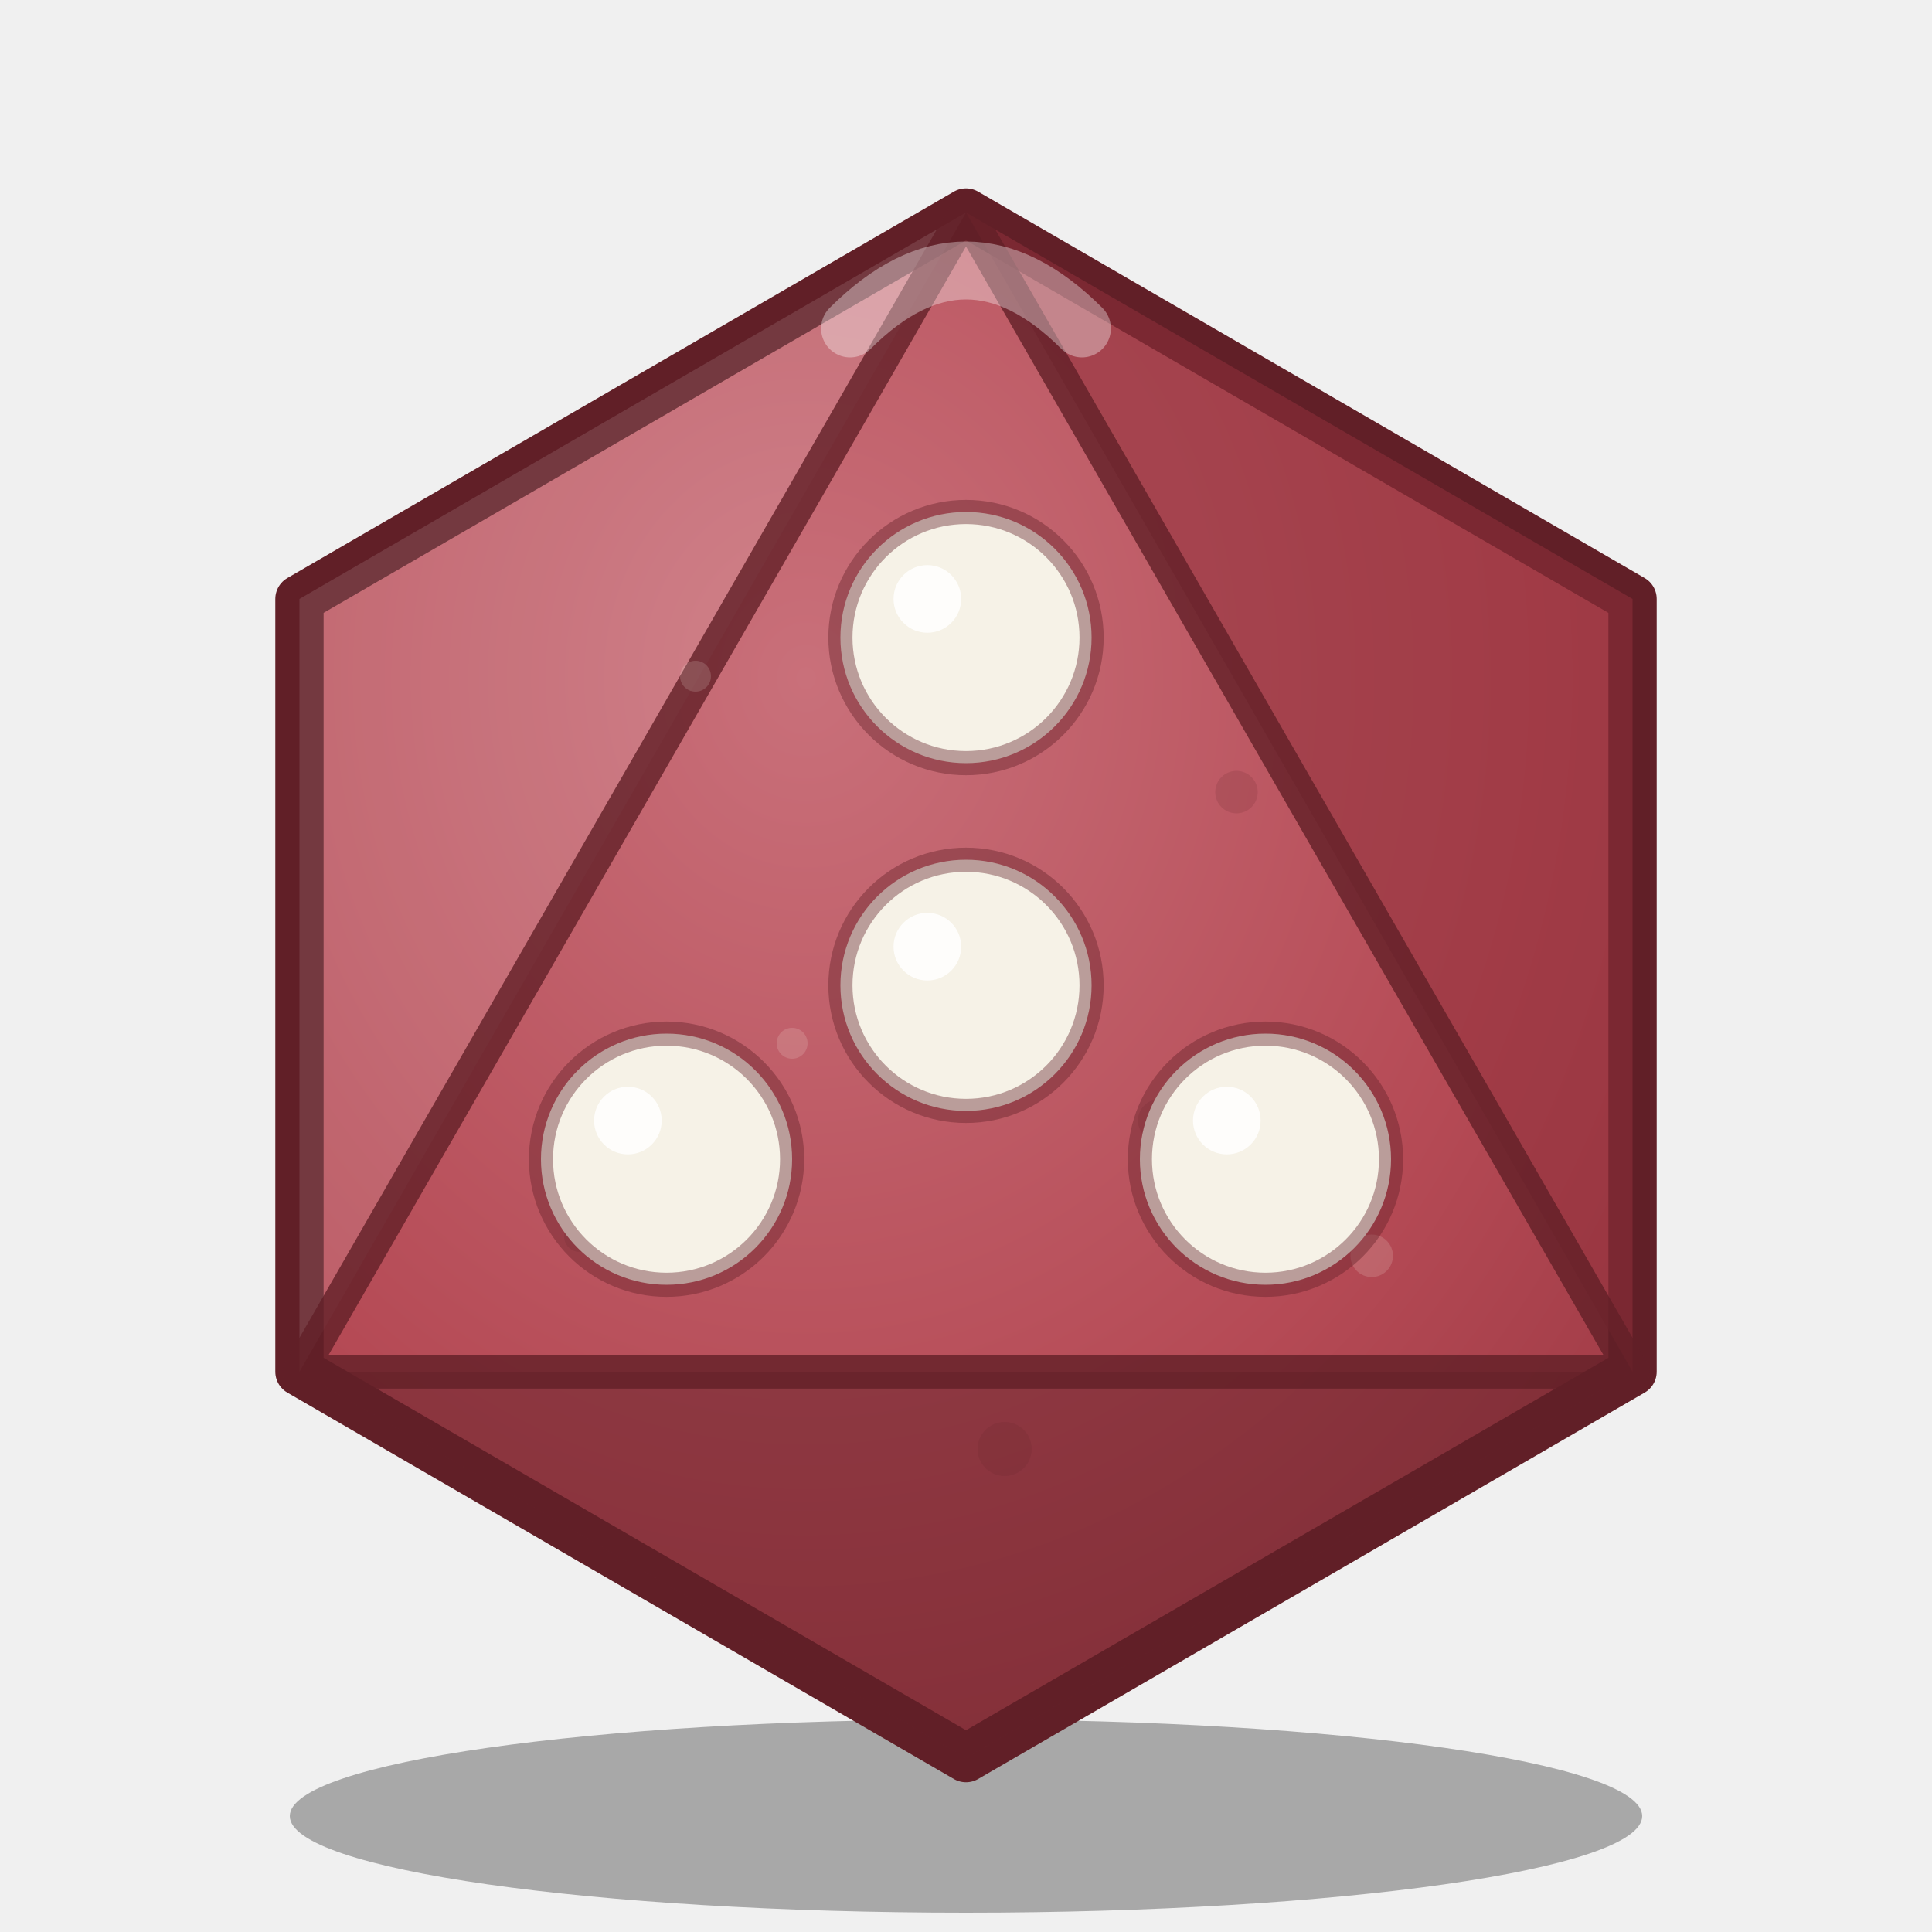
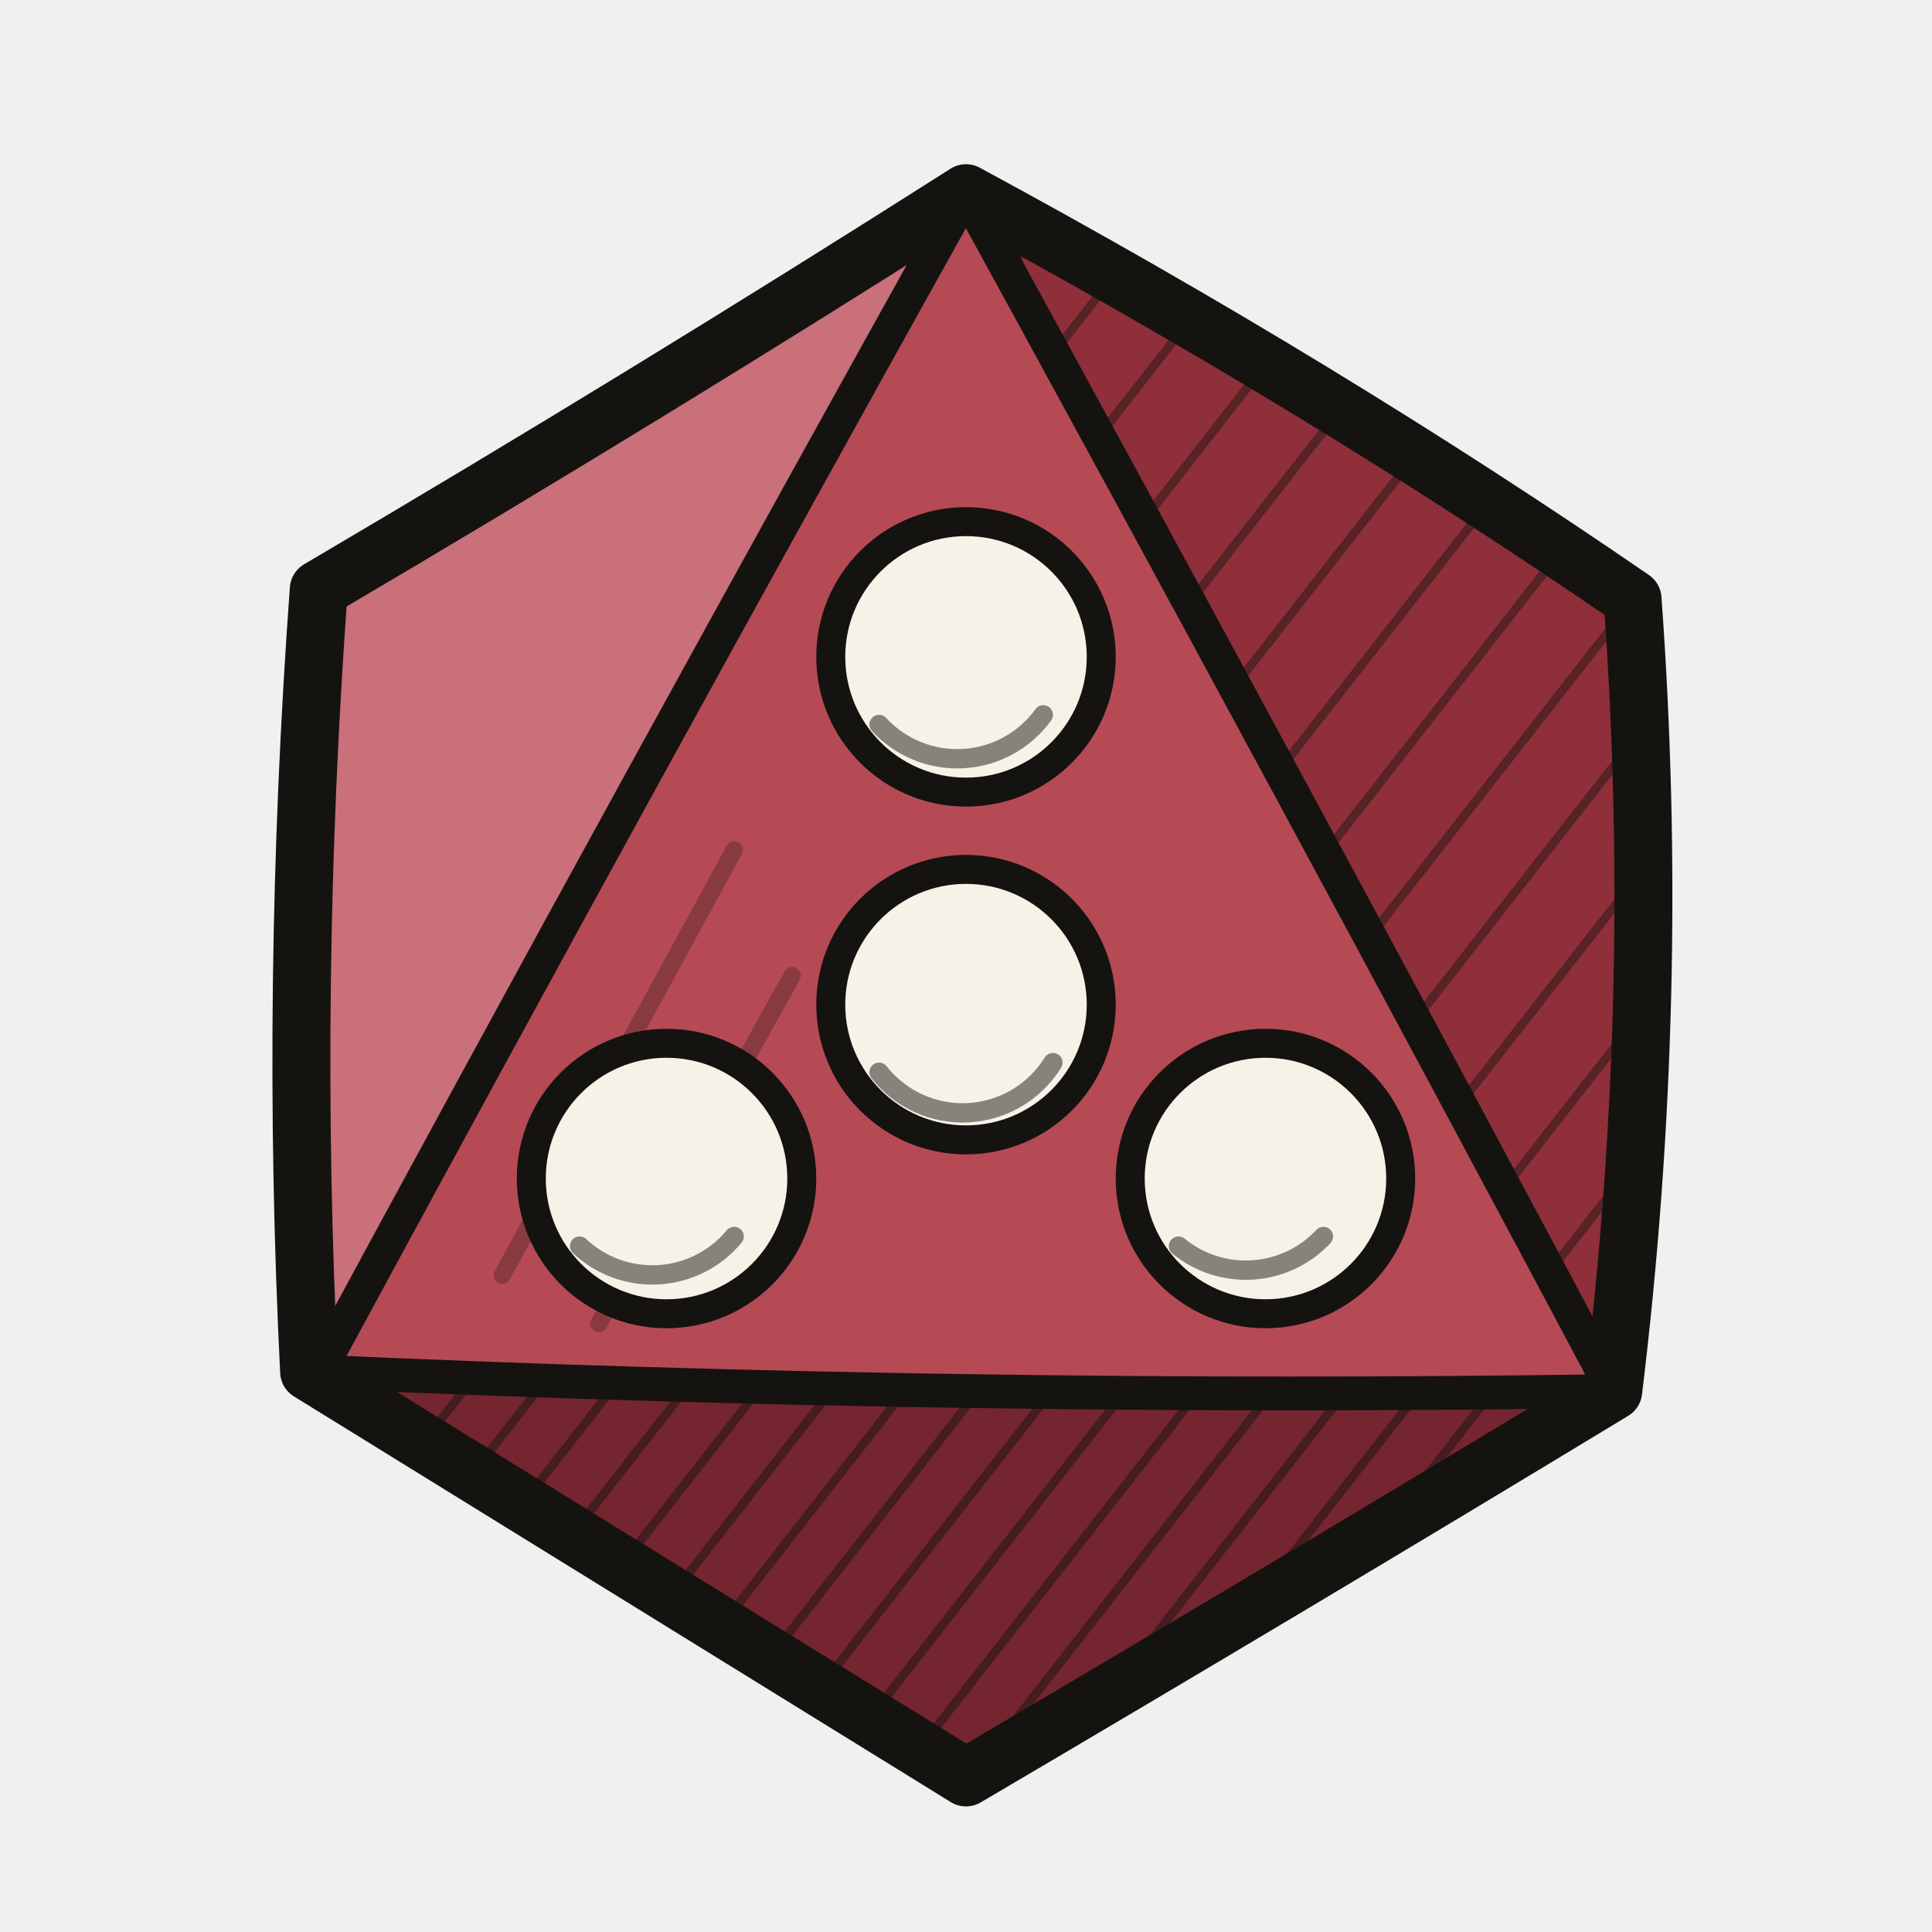
<svg xmlns="http://www.w3.org/2000/svg" viewBox="0 0 200 200">
  <defs>
-     <radialGradient id="body" cx="0.38" cy="0.3" r="1">
-       <stop offset="0%" stop-color="#c9707a" />
-       <stop offset="55%" stop-color="#b54a55" />
-       <stop offset="100%" stop-color="#8f2f3a" />
-     </radialGradient>
+     <pattern id="hatch" width="9" height="9" patternUnits="userSpaceOnUse" patternTransform="rotate(38)">
+       <line x1="0" y1="0" x2="0" y2="9" stroke="#151310" stroke-width="1.8" opacity="0.45" />
+     </pattern>
+     <pattern id="hatchDeep" width="6" height="6" patternUnits="userSpaceOnUse" patternTransform="rotate(38)">
+       <line x1="0" y1="0" x2="0" y2="6" stroke="#151310" stroke-width="1.8" opacity="0.5" />
+     </pattern>
  </defs>
-   <ellipse cx="100" cy="188" rx="70" ry="10" fill="#000000" opacity="0.3" />
-   <path d="M 100 22 L 169 62 L 169 142 L 100 182 L 31 142 L 31 62 Z" fill="url(#body)" stroke="#611f27" stroke-width="5" stroke-linejoin="round" />
-   <path d="M 100 22 L 31 62 L 31 142 Z" fill="#ffffff" opacity="0.12" />
-   <path d="M 100 22 L 169 62 L 169 142 Z" fill="#8f2f3a" opacity="0.55" />
-   <path d="M 31 142 L 100 182 L 169 142 Z" fill="#611f27" opacity="0.5" />
-   <path d="M 100 22 L 169 142 L 31 142 Z" fill="none" stroke="#611f27" stroke-width="3.5" opacity="0.8" stroke-linejoin="round" />
-   <path d="M 88 34 Q 100 22 112 34" stroke="#ffffff" stroke-width="6" opacity="0.35" fill="none" stroke-linecap="round" />
-   <circle cx="72" cy="70" r="1.6" fill="#f6f2e7" opacity="0.16" />
-   <circle cx="128" cy="82" r="2.2" fill="#611f27" opacity="0.16" />
-   <circle cx="96" cy="60" r="2.8" fill="#f6f2e7" opacity="0.16" />
-   <circle cx="60" cy="128" r="1.6" fill="#611f27" opacity="0.16" />
-   <circle cx="142" cy="130" r="2.2" fill="#f6f2e7" opacity="0.16" />
-   <circle cx="104" cy="150" r="2.8" fill="#611f27" opacity="0.16" />
-   <circle cx="82" cy="108" r="1.6" fill="#f6f2e7" opacity="0.16" />
-   <circle cx="120" cy="116" r="2.2" fill="#611f27" opacity="0.16" />
-   <circle cx="100" cy="102" r="13" fill="#f6f2e7" />
-   <circle cx="100" cy="102" r="13" fill="none" stroke="#611f27" stroke-opacity="0.4" stroke-width="2.5" />
-   <circle cx="96" cy="98" r="3.5" fill="#ffffff" opacity="0.85" />
-   <circle cx="100" cy="66" r="13" fill="#f6f2e7" />
-   <circle cx="100" cy="66" r="13" fill="none" stroke="#611f27" stroke-opacity="0.4" stroke-width="2.5" />
-   <circle cx="96" cy="62" r="3.5" fill="#ffffff" opacity="0.85" />
-   <circle cx="69" cy="120" r="13" fill="#f6f2e7" />
-   <circle cx="69" cy="120" r="13" fill="none" stroke="#611f27" stroke-opacity="0.4" stroke-width="2.5" />
-   <circle cx="65" cy="116" r="3.5" fill="#ffffff" opacity="0.85" />
-   <circle cx="131" cy="120" r="13" fill="#f6f2e7" />
-   <circle cx="131" cy="120" r="13" fill="none" stroke="#611f27" stroke-opacity="0.4" stroke-width="2.5" />
-   <circle cx="127" cy="116" r="3.5" fill="#ffffff" opacity="0.85" />
+   <path d="M 100 20   Q 137 40 169 62   Q 172 103 167 144   Q 134 164 100 184   Q 66 163 32 142   Q 30 102 33 61   Q 67 41 100 20 Z" fill="#b54a55" />
+   <path d="M 100 20 Q 67 41 33 61 L 32 142 Q 66 81 100 20 Z" fill="#c9707a" />
+   <path d="M 100 20 Q 137 40 169 62 L 167 144 Q 134 82 100 20 Z" fill="#8f2f3a" />
+   <path d="M 100 20 Q 137 40 169 62 L 167 144 Q 134 82 100 20 Z" fill="url(#hatch)" />
+   <path d="M 33 142 Q 100 145 167 144 L 100 184 Z" fill="#75252f" />
+   <path d="M 33 142 Q 100 145 167 144 L 100 184 Z" fill="url(#hatchDeep)" />
+   <path d="M 100 20 Q 134 82 167 144 Q 100 145 33 142 Q 66 81 100 20 Z" fill="#b54a55" />
+   <path d="M 52 132 q 12 -22 24 -44 M 62 137 q 10 -18 20 -36" stroke="#151310" stroke-width="1.8" opacity="0.28" fill="none" stroke-linecap="round" />
+   <path d="M 100 20 Q 134 82 167 144 Q 100 145 33 142 Q 66 81 100 20 Z" fill="none" stroke="#151310" stroke-width="3.5" stroke-linejoin="round" />
+   <path d="M 100 20   Q 137 40 169 62   Q 172 103 167 144   Q 134 164 100 184   Q 66 163 32 142   Q 30 102 33 61   Q 67 41 100 20 Z" fill="none" stroke="#151310" stroke-width="6" stroke-linejoin="round" />
+   <circle cx="100" cy="104" r="14" fill="#f6f2e7" stroke="#151310" stroke-width="3" />
+   <path d="M 91 111 a 11 11 0 0 0 18 -1" fill="none" stroke="#151310" stroke-width="2" opacity="0.5" stroke-linecap="round" />
+   <circle cx="100" cy="68" r="14" fill="#f6f2e7" stroke="#151310" stroke-width="3" />
+   <path d="M 91 75 a 11 11 0 0 0 17 -1" fill="none" stroke="#151310" stroke-width="2" opacity="0.5" stroke-linecap="round" />
+   <circle cx="69" cy="122" r="14" fill="#f6f2e7" stroke="#151310" stroke-width="3" />
+   <path d="M 60 129 a 11 11 0 0 0 16 -1" fill="none" stroke="#151310" stroke-width="2" opacity="0.5" stroke-linecap="round" />
+   <circle cx="131" cy="122" r="14" fill="#f6f2e7" stroke="#151310" stroke-width="3" />
+   <path d="M 122 129 a 11 11 0 0 0 15 -1" fill="none" stroke="#151310" stroke-width="2" opacity="0.5" stroke-linecap="round" />
</svg>
